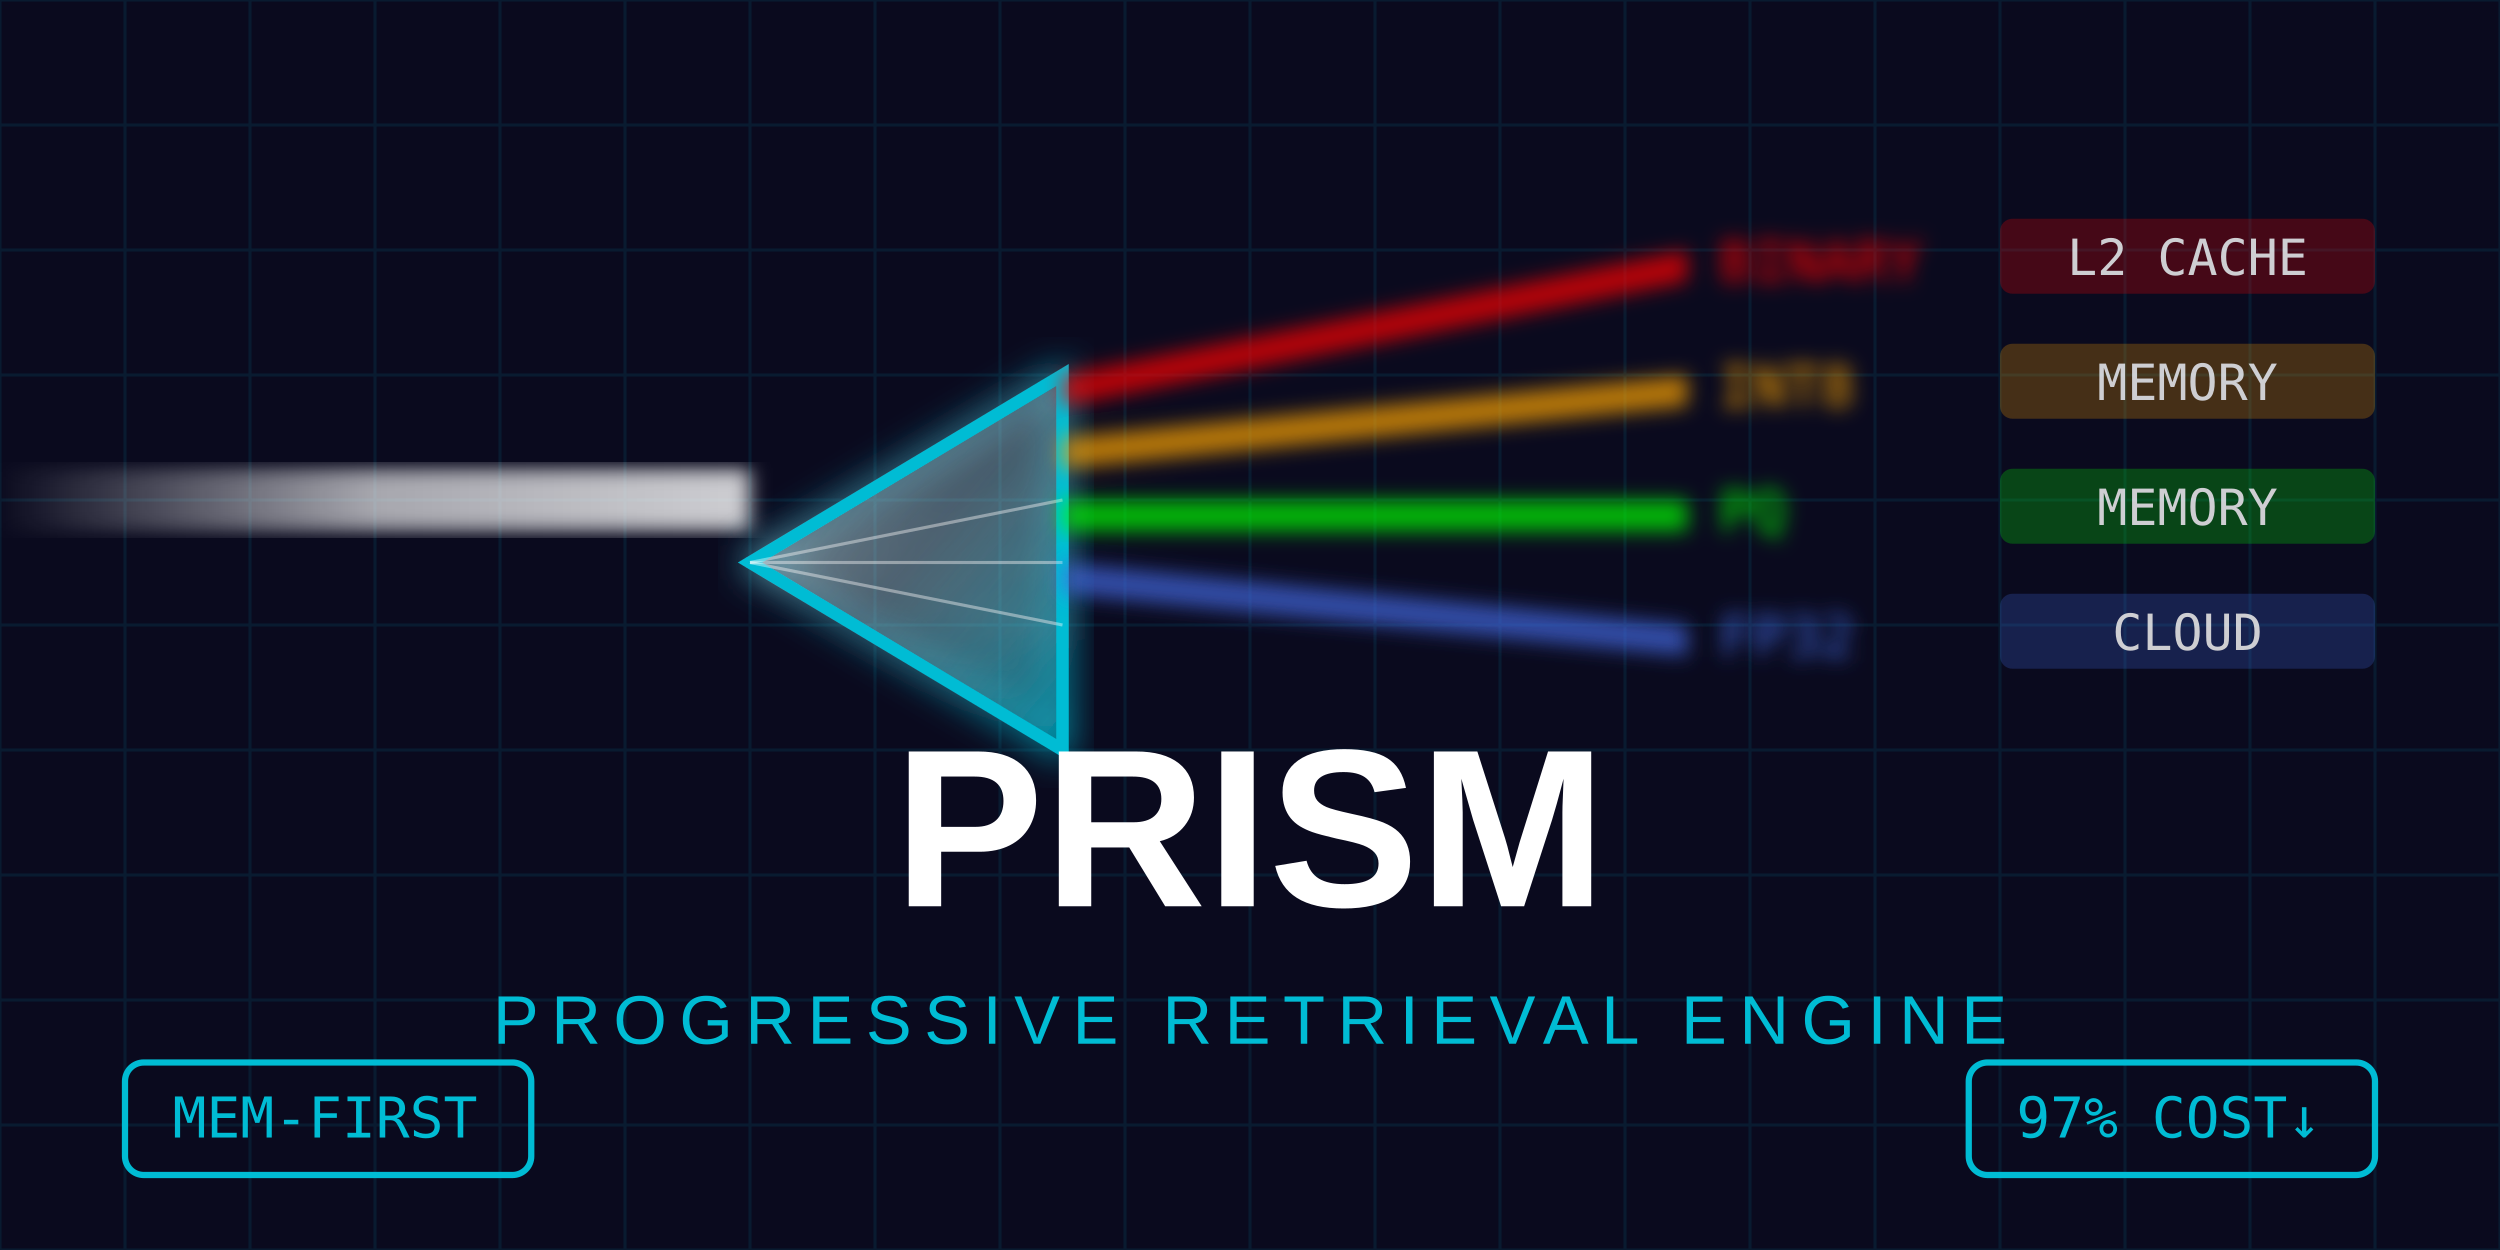
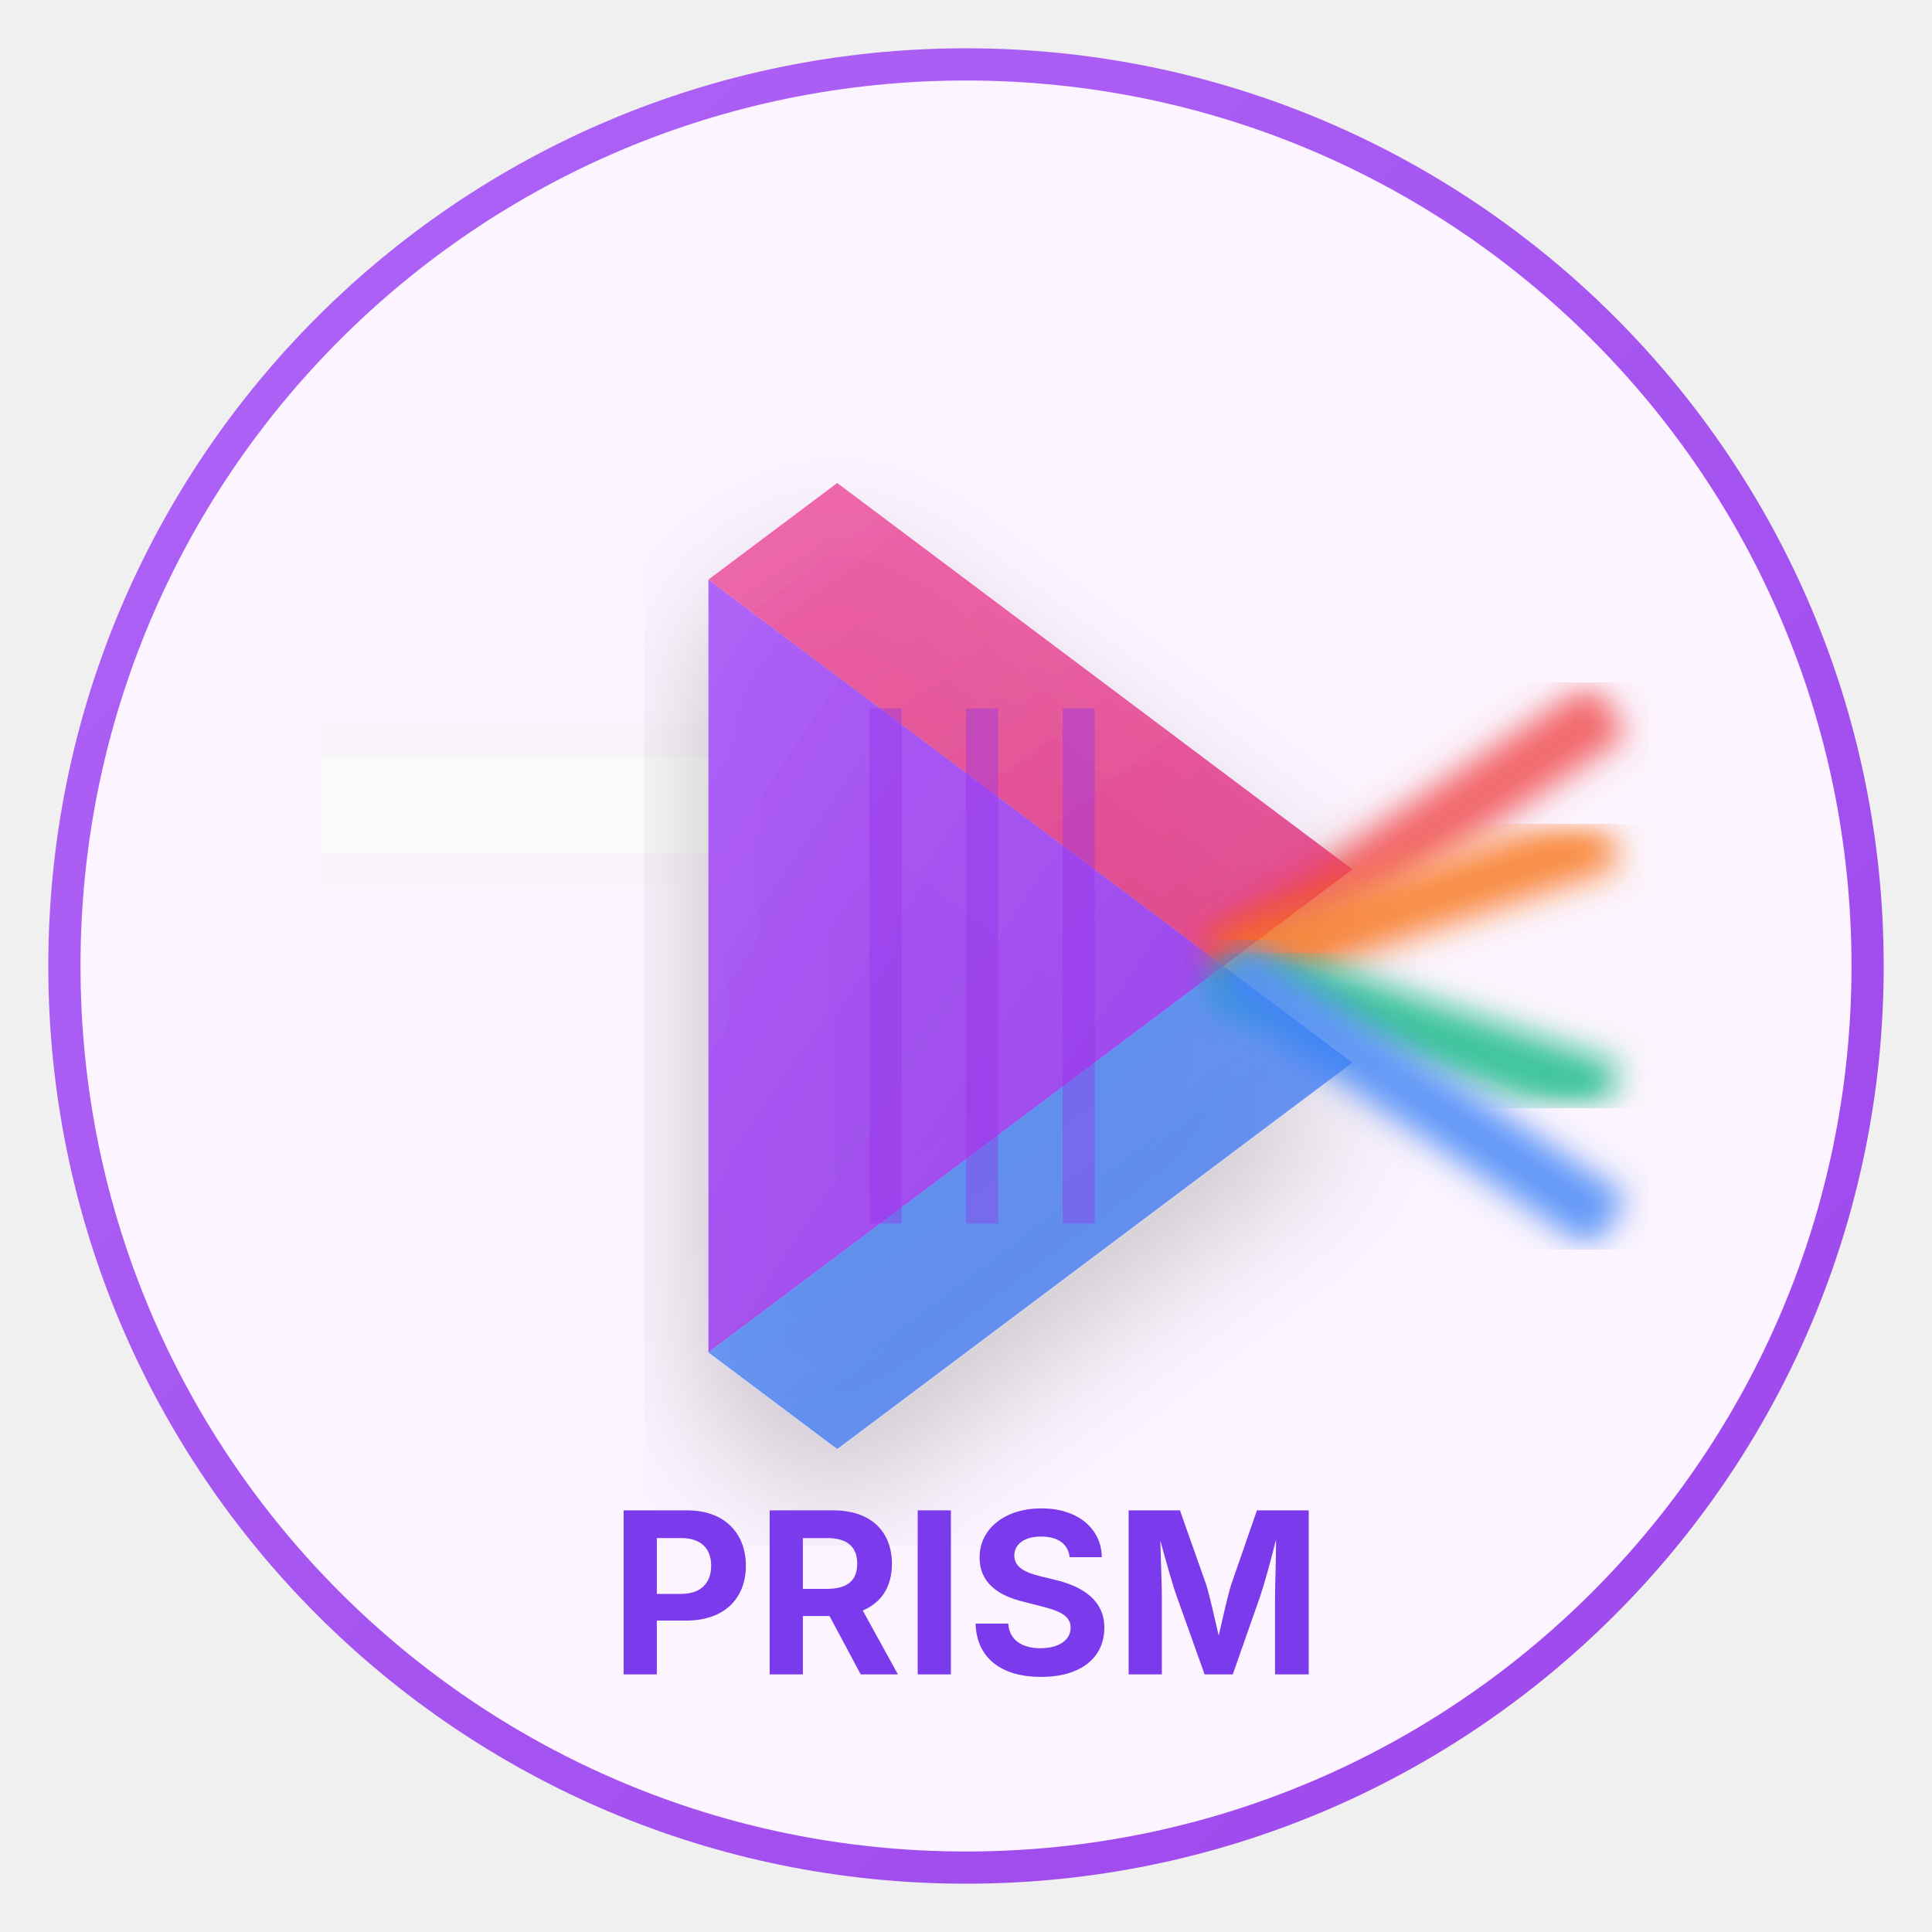
- <svg xmlns="http://www.w3.org/2000/svg" viewBox="0 0 400 200" width="400" height="200">
+ <svg xmlns="http://www.w3.org/2000/svg" width="60" height="60" viewBox="0 0 60 60">
  <defs>
-     <linearGradient id="whiteLight" x1="0%" y1="50%" x2="100%" y2="50%">
-       <stop offset="0%" style="stop-color:#FFFFFF;stop-opacity:0" />
-       <stop offset="50%" style="stop-color:#FFFFFF;stop-opacity:0.8" />
-       <stop offset="100%" style="stop-color:#FFFFFF;stop-opacity:1" />
+     <linearGradient id="prismGradient1" x1="0%" y1="0%" x2="100%" y2="100%">
+       <stop offset="0%" style="stop-color:#a855f7;" />
+       <stop offset="100%" style="stop-color:#9333ea;" />
    </linearGradient>
-     <linearGradient id="spectrum" x1="0%" y1="0%" x2="100%" y2="0%">
-       <stop offset="0%" style="stop-color:#FF0000;stop-opacity:0.9" />
-       <stop offset="16%" style="stop-color:#FF7F00;stop-opacity:0.9" />
-       <stop offset="33%" style="stop-color:#FFFF00;stop-opacity:0.9" />
-       <stop offset="50%" style="stop-color:#00FF00;stop-opacity:0.9" />
-       <stop offset="66%" style="stop-color:#0000FF;stop-opacity:0.9" />
-       <stop offset="83%" style="stop-color:#4B0082;stop-opacity:0.9" />
-       <stop offset="100%" style="stop-color:#9400D3;stop-opacity:0.9" />
+     <linearGradient id="prismGradient2" x1="0%" y1="0%" x2="100%" y2="100%">
+       <stop offset="0%" style="stop-color:#ec4899;" />
+       <stop offset="100%" style="stop-color:#db2777;" />
    </linearGradient>
-     <linearGradient id="glassGradient" x1="0%" y1="0%" x2="100%" y2="100%">
-       <stop offset="0%" style="stop-color:#E0F7FA;stop-opacity:0.3" />
-       <stop offset="50%" style="stop-color:#B2EBF2;stop-opacity:0.2" />
-       <stop offset="100%" style="stop-color:#00BCD4;stop-opacity:0.4" />
+     <linearGradient id="prismGradient3" x1="0%" y1="0%" x2="100%" y2="100%">
+       <stop offset="0%" style="stop-color:#3b82f6;" />
+       <stop offset="100%" style="stop-color:#2563eb;" />
    </linearGradient>
-     <filter id="prismGlow">
-       <feGaussianBlur stdDeviation="3" result="coloredBlur" />
-       <feMerge>
-         <feMergeNode in="coloredBlur" />
-         <feMergeNode in="SourceGraphic" />
-       </feMerge>
+     <filter id="prismRefraction">
+       <feGaussianBlur in="SourceGraphic" stdDeviation="0.5" />
+       <feColorMatrix type="matrix" values="1 0 0 0 0  0 1 0 0 0  0 0 1 0 0  0 0 0 1 0" />
    </filter>
-     <filter id="lightBlur">
-       <feGaussianBlur stdDeviation="1.5" />
+     <filter id="prismShadow">
+       <feDropShadow dx="0" dy="2" stdDeviation="2" flood-opacity="0.25" />
    </filter>
  </defs>
-   <rect width="400" height="200" fill="#0A0A1E" />
-   <g opacity="0.1">
-     <pattern id="grid" x="0" y="0" width="20" height="20" patternUnits="userSpaceOnUse">
-       <rect width="20" height="20" fill="none" stroke="#00BCD4" stroke-width="0.5" />
-     </pattern>
-     <rect width="400" height="200" fill="url(#grid)" />
+   <circle cx="30" cy="30" r="28" fill="#fdf4ff" stroke="url(#prismGradient1)" stroke-width="1" opacity="0.9" />
+   <g transform="translate(30, 30)">
+     <line x1="-20" y1="-5" x2="-8" y2="-5" stroke="#ffffff" stroke-width="3" opacity="0.8" />
+     <line x1="-20" y1="-5" x2="-8" y2="-5" stroke="#f0f0f0" stroke-width="5" opacity="0.3" />
+     <g filter="url(#prismShadow)">
+       <path d="M -8 -12 L 8 0 L -8 12 Z" fill="url(#prismGradient1)" opacity="0.9" />
+       <path d="M -8 -12 L 8 0 L 12 -3 L -4 -15 Z" fill="url(#prismGradient2)" opacity="0.8" />
+       <path d="M -8 12 L 8 0 L 12 3 L -4 15 Z" fill="url(#prismGradient3)" opacity="0.7" />
+     </g>
+     <g opacity="0.8">
+       <line x1="8" y1="0" x2="20" y2="-8" stroke="#ef4444" stroke-width="2" filter="url(#prismRefraction)" />
+       <line x1="8" y1="0" x2="20" y2="-4" stroke="#f97316" stroke-width="2" filter="url(#prismRefraction)" />
+       <line x1="8" y1="0" x2="20" y2="0" stroke="#fbbf24" stroke-width="2" filter="url(#prismRefraction)" />
+       <line x1="8" y1="0" x2="20" y2="4" stroke="#10b981" stroke-width="2" filter="url(#prismRefraction)" />
+       <line x1="8" y1="0" x2="20" y2="8" stroke="#3b82f6" stroke-width="2" filter="url(#prismRefraction)" />
+     </g>
+     <g opacity="0.4">
+       <rect x="-3" y="-8" width="1" height="16" fill="#9333ea" />
+       <rect x="0" y="-8" width="1" height="16" fill="#9333ea" />
+       <rect x="3" y="-8" width="1" height="16" fill="#9333ea" />
+     </g>
  </g>
-   <g filter="url(#lightBlur)">
-     <polygon points="0,75 120,75 120,85 0,85" fill="url(#whiteLight)" opacity="0.8" />
-   </g>
-   <g transform="translate(120, 60)" filter="url(#prismGlow)">
-     <path d="M 0 30 L 50 0 L 50 60 Z" fill="url(#glassGradient)" stroke="#00BCD4" stroke-width="2" />
-     <line x1="0" y1="30" x2="50" y2="20" stroke="#FFFFFF" stroke-width="0.5" opacity="0.4" />
-     <line x1="0" y1="30" x2="50" y2="30" stroke="#FFFFFF" stroke-width="0.5" opacity="0.4" />
-     <line x1="0" y1="30" x2="50" y2="40" stroke="#FFFFFF" stroke-width="0.5" opacity="0.4" />
-   </g>
-   <g filter="url(#lightBlur)">
-     <polygon points="170,60 270,40 270,45 170,65" fill="#FF0000" opacity="0.7" />
-     <text x="275" y="45" font-family="monospace" font-size="9" fill="#FF0000">BINARY</text>
-     <polygon points="170,70 270,60 270,65 170,75" fill="#FFA500" opacity="0.7" />
-     <text x="275" y="65" font-family="monospace" font-size="9" fill="#FFA500">INT8</text>
-     <polygon points="170,80 270,80 270,85 170,85" fill="#00FF00" opacity="0.7" />
-     <text x="275" y="85" font-family="monospace" font-size="9" fill="#00FF00">PQ</text>
-     <polygon points="170,90 270,100 270,105 170,95" fill="#4169E1" opacity="0.7" />
-     <text x="275" y="105" font-family="monospace" font-size="9" fill="#4169E1">FP32</text>
-   </g>
-   <g transform="translate(320, 35)" opacity="0.8">
-     <rect x="0" y="0" width="60" height="12" fill="#FF0000" opacity="0.3" rx="2" />
-     <text x="30" y="9" font-family="monospace" font-size="8" fill="#FFF" text-anchor="middle">L2 CACHE</text>
-     <rect x="0" y="20" width="60" height="12" fill="#FFA500" opacity="0.3" rx="2" />
-     <text x="30" y="29" font-family="monospace" font-size="8" fill="#FFF" text-anchor="middle">MEMORY</text>
-     <rect x="0" y="40" width="60" height="12" fill="#00FF00" opacity="0.3" rx="2" />
-     <text x="30" y="49" font-family="monospace" font-size="8" fill="#FFF" text-anchor="middle">MEMORY</text>
-     <rect x="0" y="60" width="60" height="12" fill="#4169E1" opacity="0.3" rx="2" />
-     <text x="30" y="69" font-family="monospace" font-size="8" fill="#FFF" text-anchor="middle">CLOUD</text>
-   </g>
-   <text x="200" y="145" font-family="'Segoe UI', Arial, sans-serif" font-size="36" font-weight="bold" fill="#FFFFFF" text-anchor="middle">PRISM</text>
-   <text x="200" y="167" font-family="'Segoe UI', Arial, sans-serif" font-size="11" fill="#00BCD4" text-anchor="middle" letter-spacing="2">PROGRESSIVE RETRIEVAL ENGINE</text>
-   <g transform="translate(20, 170)">
-     <rect x="0" y="0" width="65" height="18" rx="3" fill="none" stroke="#00BCD4" stroke-width="1" />
-     <text x="32" y="12" font-family="monospace" font-size="9" fill="#00BCD4" text-anchor="middle">MEM-FIRST</text>
-   </g>
-   <g transform="translate(315, 170)">
-     <rect x="0" y="0" width="65" height="18" rx="3" fill="none" stroke="#00BCD4" stroke-width="1" />
-     <text x="32" y="12" font-family="monospace" font-size="9" fill="#00BCD4" text-anchor="middle">97% COST↓</text>
-   </g>
+   <text x="30" y="52" font-family="'Inter', 'Segoe UI', sans-serif" font-size="7" font-weight="700" fill="#7c3aed" text-anchor="middle">
+     PRISM
+   </text>
</svg>
